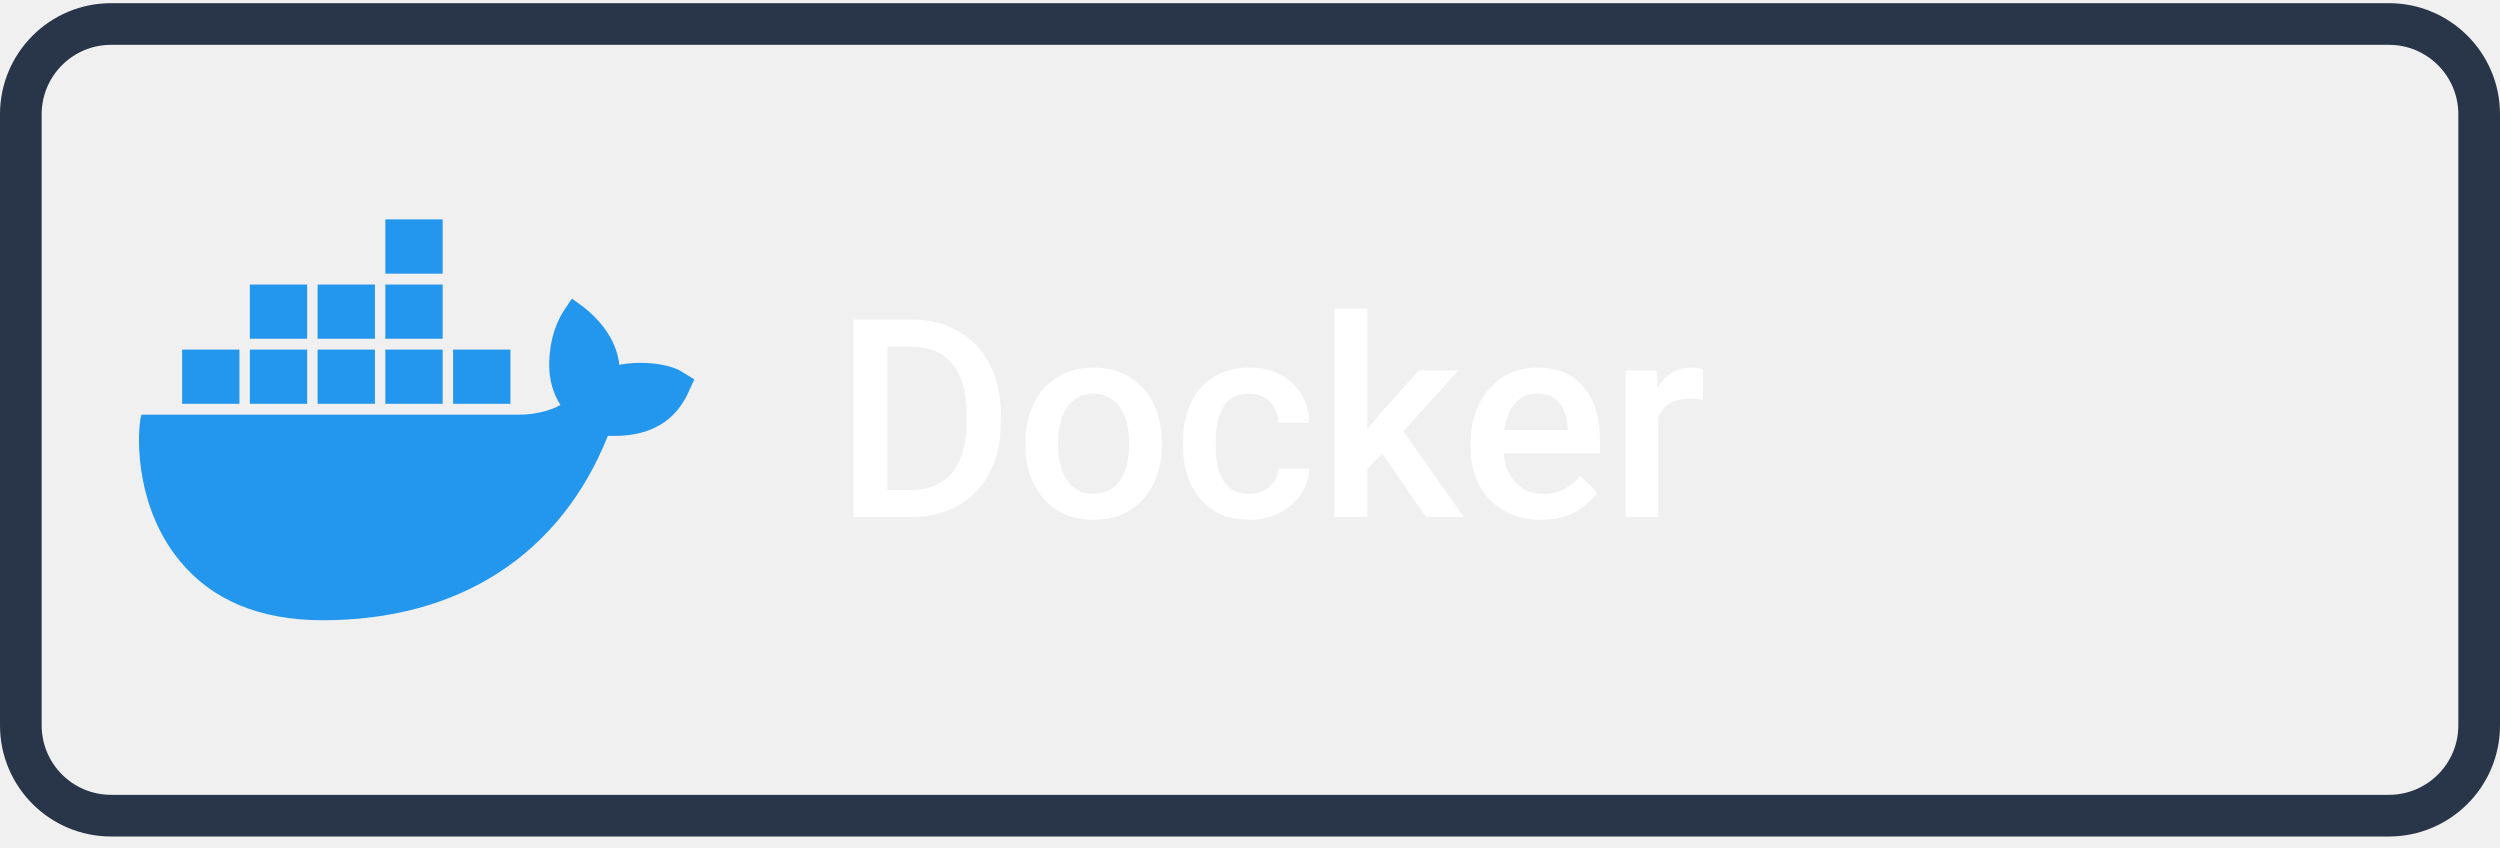
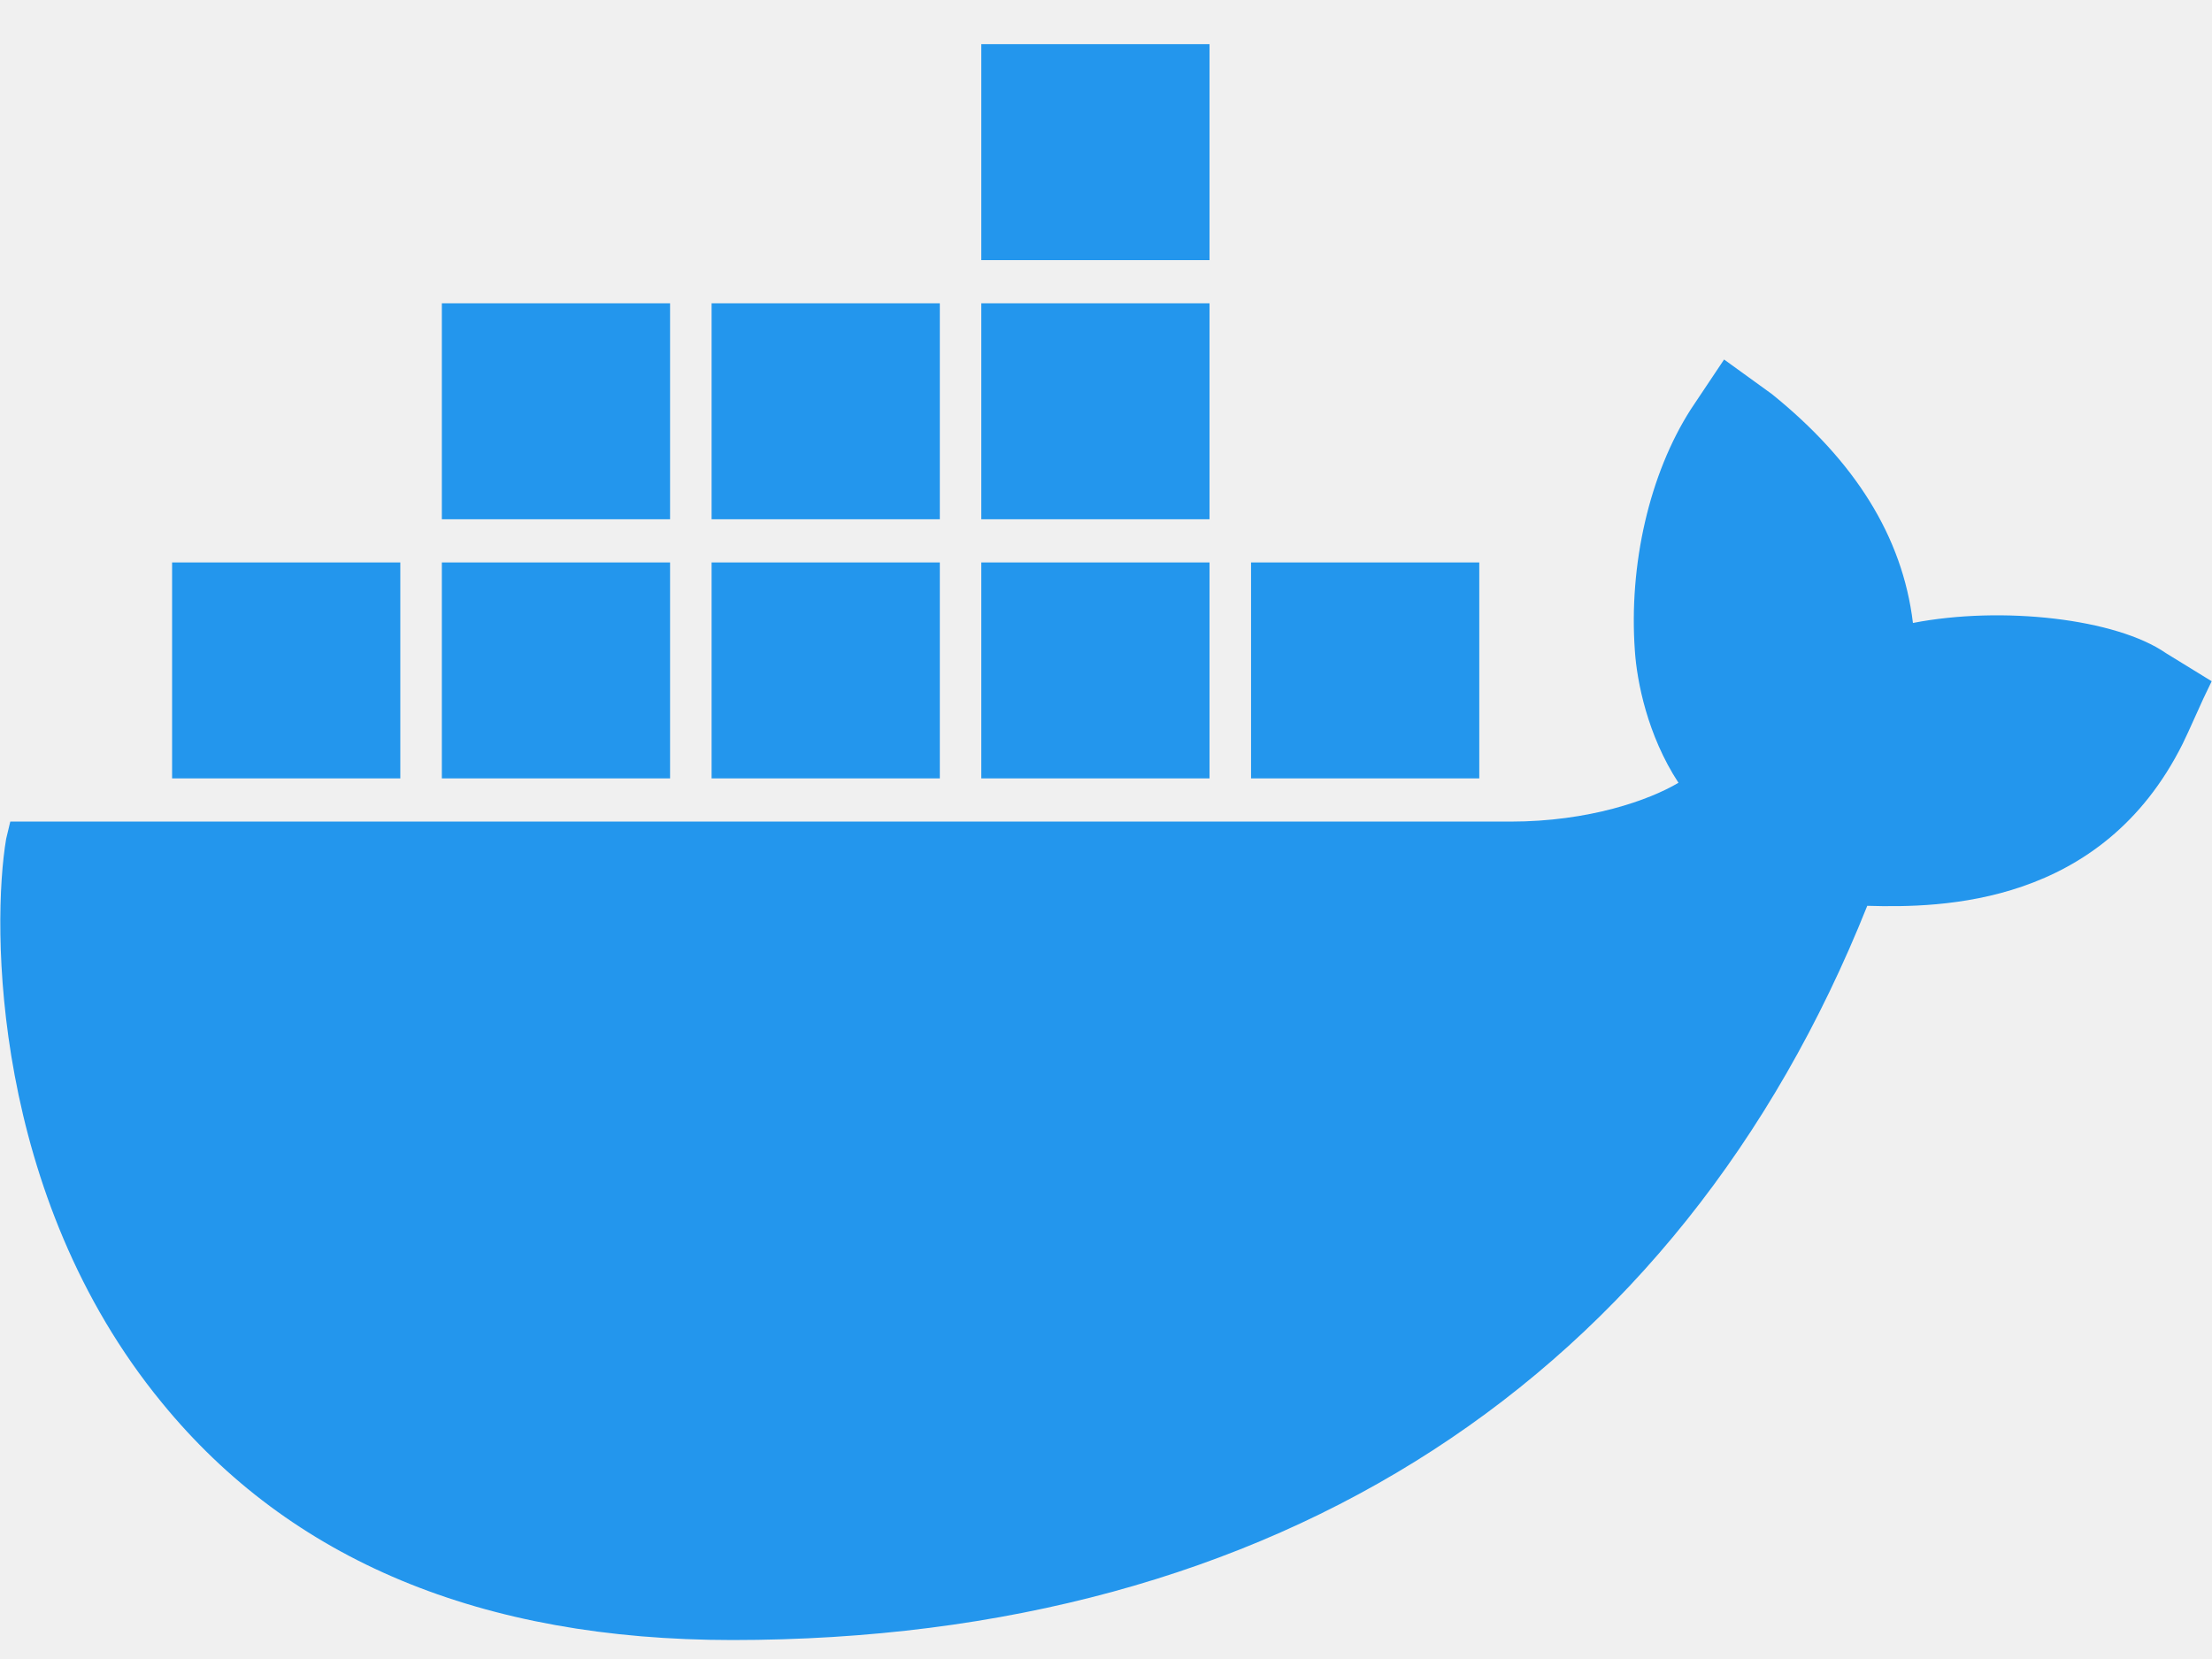
- <svg xmlns="http://www.w3.org/2000/svg" width="180" height="61" viewBox="0 0 180 61" fill="none">
-   <path d="M65.576 37.228H62.539L62.559 35.285H65.576C66.455 35.285 67.191 35.093 67.783 34.709C68.382 34.325 68.831 33.775 69.131 33.059C69.437 32.342 69.59 31.489 69.59 30.5V29.728C69.59 28.96 69.502 28.28 69.326 27.687C69.157 27.095 68.903 26.597 68.564 26.193C68.232 25.79 67.822 25.484 67.334 25.275C66.852 25.067 66.296 24.963 65.664 24.963H62.48V23.01H65.664C66.608 23.01 67.471 23.169 68.252 23.488C69.033 23.801 69.707 24.253 70.273 24.846C70.846 25.438 71.286 26.148 71.592 26.974C71.898 27.801 72.051 28.726 72.051 29.748V30.5C72.051 31.522 71.898 32.447 71.592 33.273C71.286 34.1 70.846 34.81 70.273 35.402C69.701 35.988 69.017 36.441 68.223 36.76C67.435 37.072 66.553 37.228 65.576 37.228ZM63.897 23.01V37.228H61.445V23.01H63.897ZM73.828 32.062V31.838C73.828 31.076 73.939 30.37 74.16 29.719C74.382 29.061 74.701 28.491 75.117 28.01C75.54 27.521 76.055 27.144 76.66 26.877C77.272 26.603 77.962 26.467 78.731 26.467C79.505 26.467 80.195 26.603 80.801 26.877C81.413 27.144 81.93 27.521 82.353 28.01C82.777 28.491 83.099 29.061 83.32 29.719C83.542 30.37 83.652 31.076 83.652 31.838V32.062C83.652 32.824 83.542 33.531 83.32 34.181C83.099 34.833 82.777 35.402 82.353 35.891C81.93 36.372 81.416 36.75 80.811 37.023C80.205 37.29 79.518 37.424 78.75 37.424C77.975 37.424 77.282 37.29 76.67 37.023C76.064 36.75 75.55 36.372 75.127 35.891C74.704 35.402 74.382 34.833 74.16 34.181C73.939 33.531 73.828 32.824 73.828 32.062ZM76.182 31.838V32.062C76.182 32.538 76.231 32.987 76.328 33.41C76.426 33.833 76.579 34.204 76.787 34.523C76.995 34.842 77.262 35.093 77.588 35.275C77.913 35.458 78.301 35.549 78.75 35.549C79.186 35.549 79.564 35.458 79.883 35.275C80.208 35.093 80.475 34.842 80.684 34.523C80.892 34.204 81.045 33.833 81.143 33.41C81.247 32.987 81.299 32.538 81.299 32.062V31.838C81.299 31.369 81.247 30.926 81.143 30.51C81.045 30.087 80.889 29.712 80.674 29.387C80.466 29.061 80.199 28.807 79.873 28.625C79.554 28.436 79.173 28.342 78.731 28.342C78.288 28.342 77.904 28.436 77.578 28.625C77.259 28.807 76.995 29.061 76.787 29.387C76.579 29.712 76.426 30.087 76.328 30.51C76.231 30.926 76.182 31.369 76.182 31.838ZM89.941 35.549C90.326 35.549 90.671 35.474 90.977 35.324C91.289 35.168 91.54 34.953 91.728 34.68C91.924 34.406 92.031 34.09 92.051 33.732H94.268C94.255 34.416 94.053 35.038 93.662 35.597C93.272 36.157 92.754 36.603 92.109 36.935C91.465 37.261 90.752 37.424 89.971 37.424C89.163 37.424 88.46 37.287 87.861 37.014C87.262 36.734 86.764 36.349 86.367 35.861C85.97 35.373 85.671 34.81 85.469 34.172C85.273 33.534 85.176 32.85 85.176 32.121V31.779C85.176 31.05 85.273 30.366 85.469 29.728C85.671 29.084 85.97 28.517 86.367 28.029C86.764 27.541 87.262 27.16 87.861 26.887C88.46 26.607 89.16 26.467 89.961 26.467C90.807 26.467 91.549 26.636 92.188 26.974C92.826 27.306 93.327 27.772 93.691 28.371C94.062 28.963 94.255 29.654 94.268 30.441H92.051C92.031 30.051 91.934 29.699 91.758 29.387C91.588 29.068 91.348 28.814 91.035 28.625C90.729 28.436 90.361 28.342 89.932 28.342C89.456 28.342 89.062 28.439 88.75 28.635C88.438 28.823 88.193 29.084 88.018 29.416C87.842 29.741 87.715 30.109 87.637 30.519C87.565 30.923 87.529 31.343 87.529 31.779V32.121C87.529 32.557 87.565 32.98 87.637 33.391C87.708 33.801 87.832 34.169 88.008 34.494C88.19 34.813 88.438 35.07 88.75 35.266C89.062 35.454 89.46 35.549 89.941 35.549ZM98.447 22.228V37.228H96.084V22.228H98.447ZM105.01 26.662L100.41 31.76L97.891 34.338L97.275 32.346L99.18 29.992L102.168 26.662H105.01ZM102.676 37.228L99.248 32.267L100.732 30.617L105.4 37.228H102.676ZM110.967 37.424C110.186 37.424 109.479 37.297 108.848 37.043C108.223 36.782 107.689 36.421 107.246 35.959C106.81 35.497 106.475 34.953 106.24 34.328C106.006 33.703 105.889 33.029 105.889 32.306V31.916C105.889 31.089 106.009 30.34 106.25 29.67C106.491 28.999 106.826 28.426 107.256 27.951C107.686 27.469 108.193 27.101 108.779 26.848C109.365 26.594 110 26.467 110.684 26.467C111.439 26.467 112.1 26.594 112.666 26.848C113.232 27.101 113.701 27.459 114.072 27.922C114.45 28.378 114.73 28.921 114.912 29.553C115.101 30.184 115.195 30.881 115.195 31.642V32.648H107.031V30.959H112.871V30.773C112.858 30.35 112.773 29.953 112.617 29.582C112.467 29.211 112.236 28.911 111.924 28.683C111.611 28.456 111.195 28.342 110.674 28.342C110.283 28.342 109.935 28.426 109.629 28.596C109.329 28.758 109.079 28.996 108.877 29.308C108.675 29.621 108.519 29.999 108.408 30.441C108.304 30.878 108.252 31.369 108.252 31.916V32.306C108.252 32.769 108.314 33.198 108.438 33.596C108.568 33.986 108.757 34.328 109.004 34.621C109.251 34.914 109.551 35.145 109.902 35.314C110.254 35.477 110.654 35.559 111.104 35.559C111.67 35.559 112.174 35.444 112.617 35.217C113.06 34.989 113.444 34.666 113.77 34.25L115.01 35.451C114.782 35.783 114.486 36.102 114.121 36.408C113.757 36.708 113.311 36.952 112.783 37.141C112.262 37.329 111.657 37.424 110.967 37.424ZM119.395 28.674V37.228H117.041V26.662H119.287L119.395 28.674ZM122.627 26.594L122.607 28.781C122.464 28.755 122.308 28.736 122.139 28.723C121.976 28.709 121.813 28.703 121.65 28.703C121.247 28.703 120.892 28.762 120.586 28.879C120.28 28.989 120.023 29.152 119.814 29.367C119.613 29.575 119.456 29.829 119.346 30.129C119.235 30.428 119.17 30.764 119.15 31.135L118.613 31.174C118.613 30.51 118.678 29.894 118.809 29.328C118.939 28.762 119.134 28.264 119.395 27.834C119.661 27.404 119.993 27.069 120.391 26.828C120.794 26.587 121.26 26.467 121.787 26.467C121.93 26.467 122.083 26.48 122.246 26.506C122.415 26.532 122.542 26.561 122.627 26.594Z" fill="white" />
-   <path d="M49.169 26.811C48.269 26.187 46.205 25.952 44.592 26.265C44.404 24.703 43.541 23.336 42.04 22.125L41.177 21.501L40.577 22.399C39.827 23.57 39.451 25.21 39.564 26.773C39.601 27.319 39.789 28.295 40.352 29.155C39.827 29.467 38.739 29.858 37.313 29.858H10.186L10.111 30.17C9.848 31.732 9.848 36.613 12.925 40.362C15.251 43.212 18.703 44.657 23.243 44.657C33.073 44.657 40.352 39.932 43.766 31.38C45.117 31.419 48.006 31.38 49.469 28.451C49.507 28.373 49.582 28.217 49.844 27.631L49.994 27.319L49.169 26.811ZM31.872 15.799H27.745V19.704H31.872V15.799ZM31.872 20.485H27.745V24.39H31.872V20.485V20.485ZM26.995 20.485H22.868V24.39H26.995V20.485V20.485ZM22.117 20.485H17.99V24.39H22.117V20.485V20.485ZM17.24 25.171H13.113V29.076H17.239V25.171L17.24 25.171ZM22.117 25.171H17.99V29.076H22.117V25.171V25.171ZM26.995 25.171H22.868V29.076H26.995V25.171V25.171ZM31.872 25.171H27.745V29.076H31.872V25.171V25.171ZM36.75 25.171H32.623V29.076H36.75V25.171V25.171Z" fill="#2396ED" />
-   <rect x="1.5" y="1.728" width="177" height="57" rx="6.5" stroke="#293548" stroke-width="3" />
+ <svg xmlns="http://www.w3.org/2000/svg" width="40" height="30" viewBox="0 0 40 30" fill="none">
+   <path d="M39.169 11.812C38.269 11.187 36.205 10.952 34.592 11.265C34.404 9.703 33.541 8.336 32.04 7.125L31.177 6.501L30.577 7.399C29.827 8.57 29.451 10.21 29.564 11.773C29.601 12.319 29.789 13.295 30.352 14.155C29.827 14.467 28.738 14.857 27.313 14.857H0.186L0.111 15.17C-0.152 16.732 -0.152 21.613 2.925 25.362C5.251 28.212 8.703 29.657 13.243 29.657C23.073 29.657 30.352 24.932 33.766 16.38C35.117 16.419 38.006 16.38 39.469 13.451C39.507 13.373 39.582 13.217 39.844 12.632L39.994 12.319L39.169 11.812ZM21.872 0.799H17.745V4.704H21.872V0.799ZM21.872 5.485H17.745V9.39H21.872V5.485V5.485ZM16.995 5.485H12.868V9.39H16.995V5.485V5.485ZM12.117 5.485H7.99V9.39H12.117V5.485V5.485ZM7.24 10.171H3.112V14.076H7.239V10.171L7.24 10.171ZM12.117 10.171H7.99V14.076H12.117V10.171V10.171ZM16.995 10.171H12.868V14.076H16.995V10.171V10.171ZM21.872 10.171H17.745V14.076H21.872V10.171V10.171ZM26.75 10.171H22.623V14.076H26.75V10.171V10.171Z" fill="#2396ED" />
</svg>
